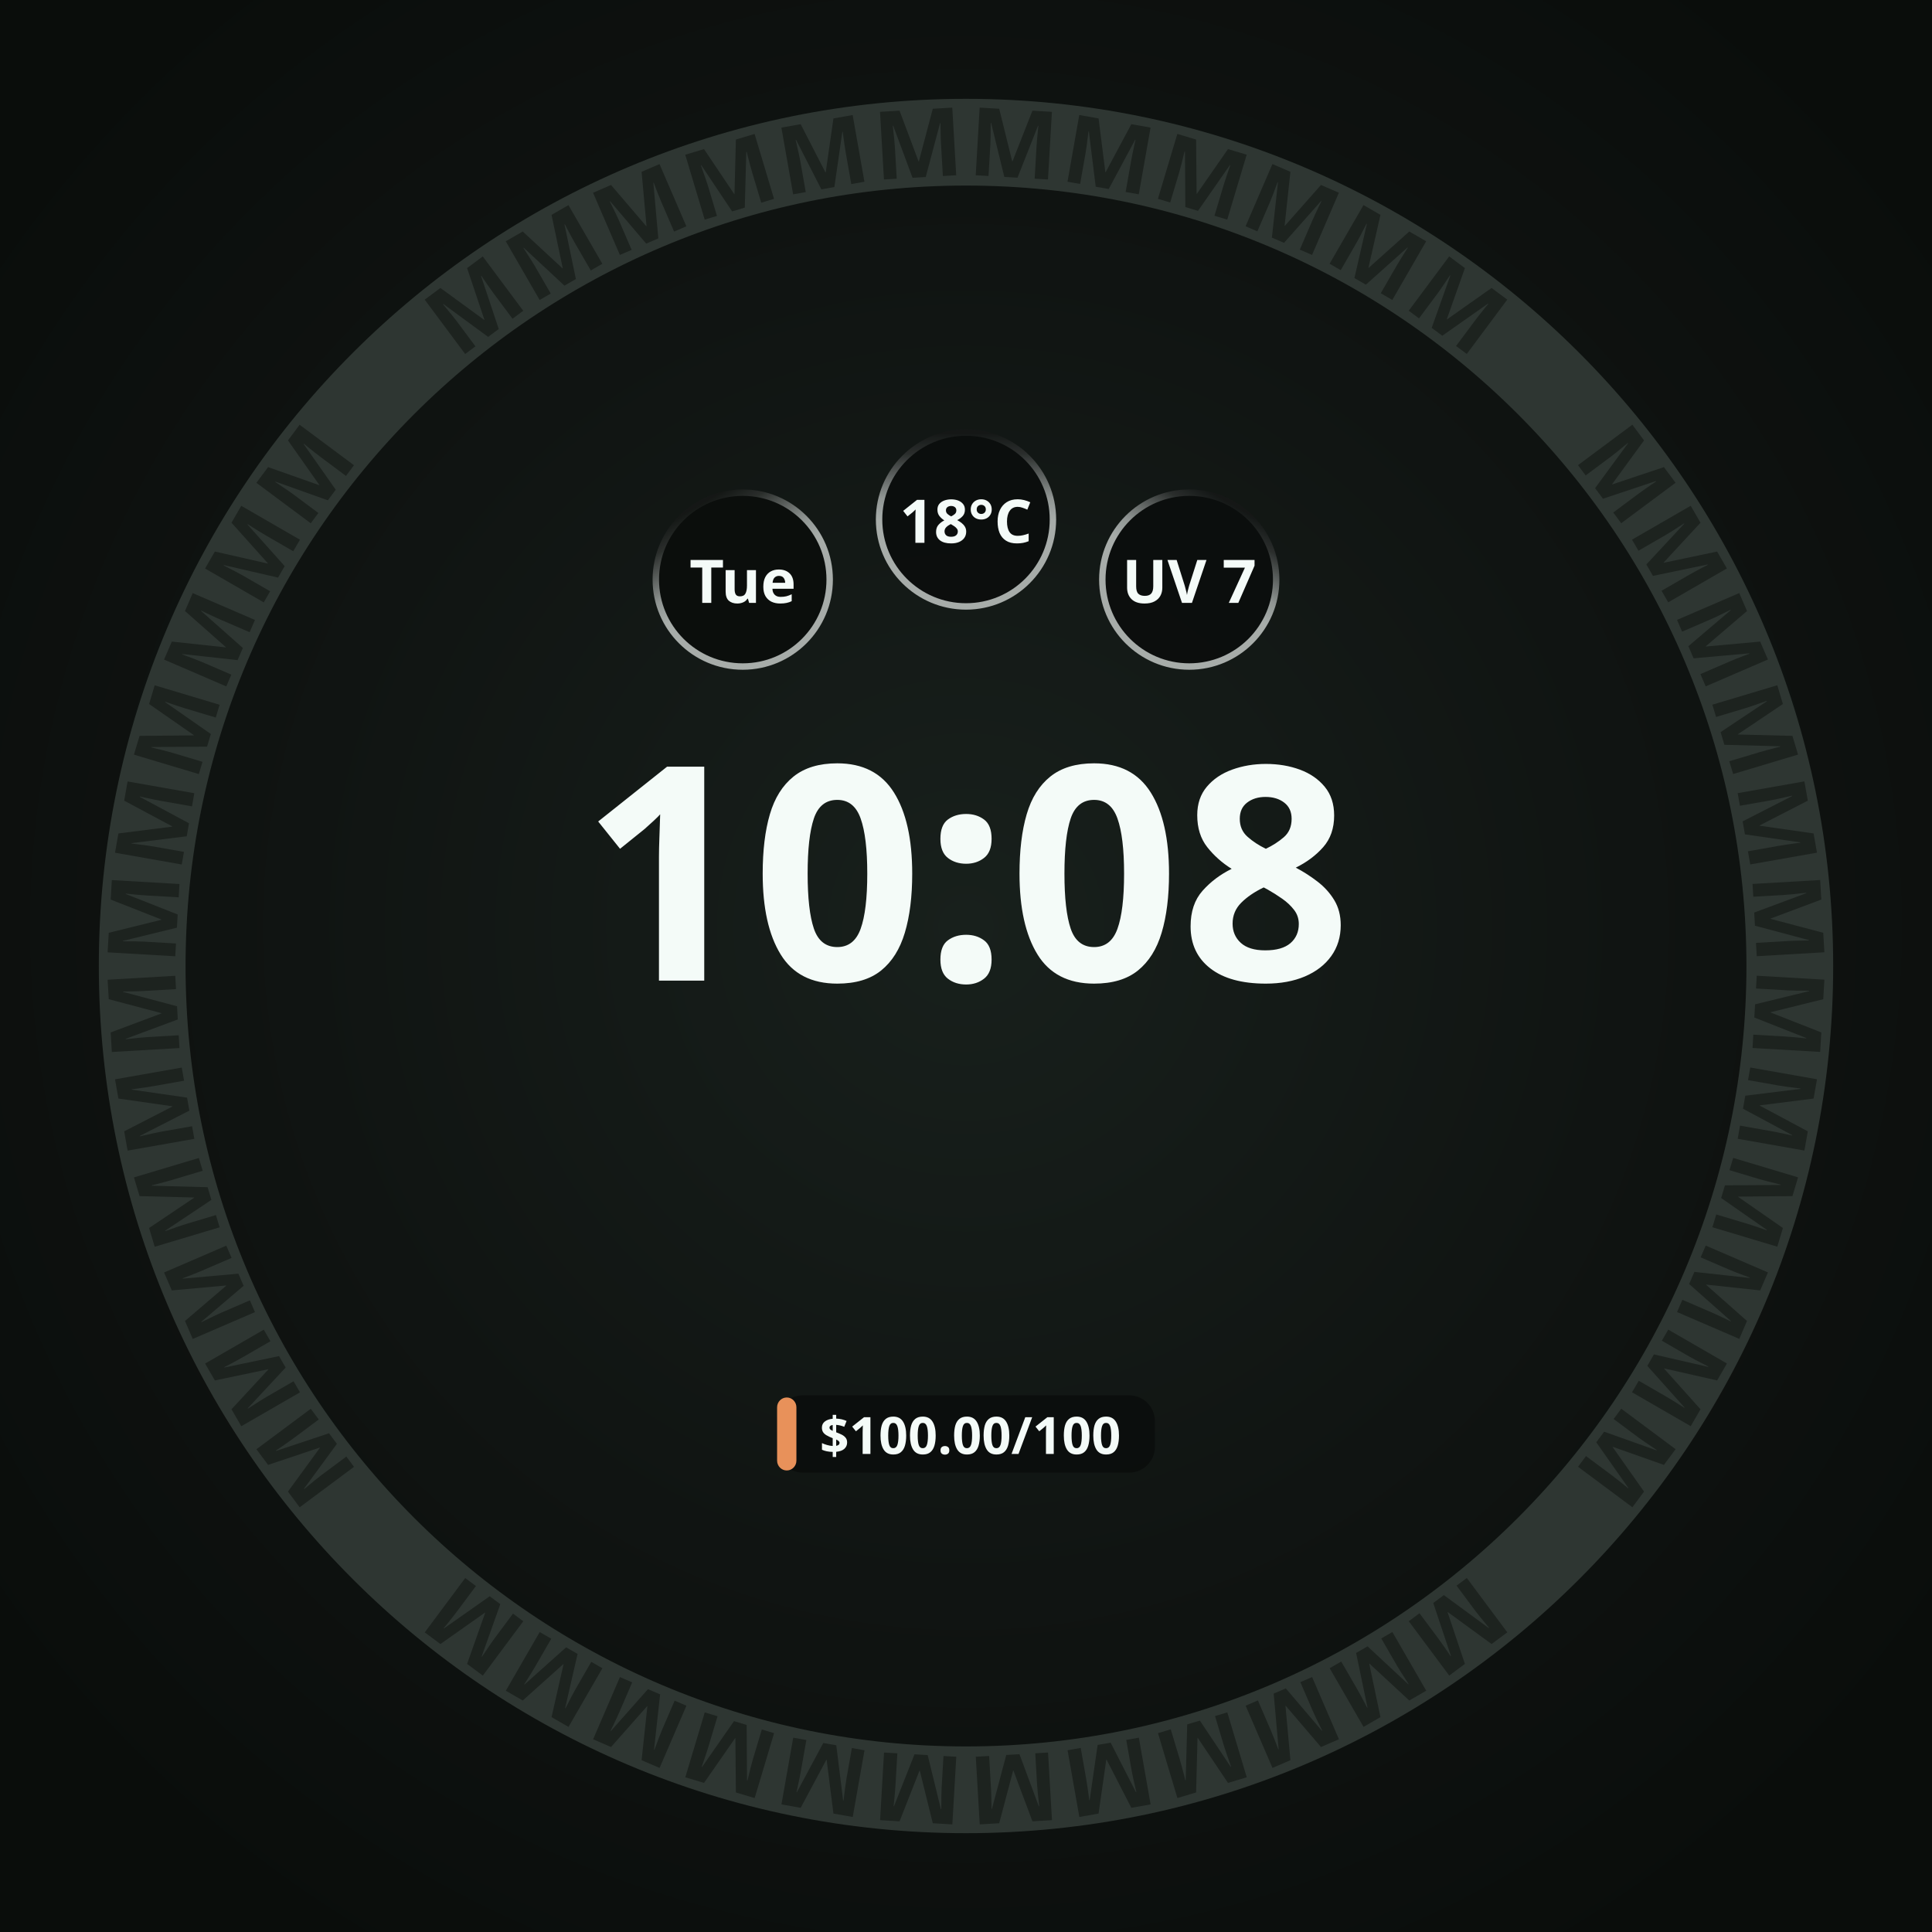
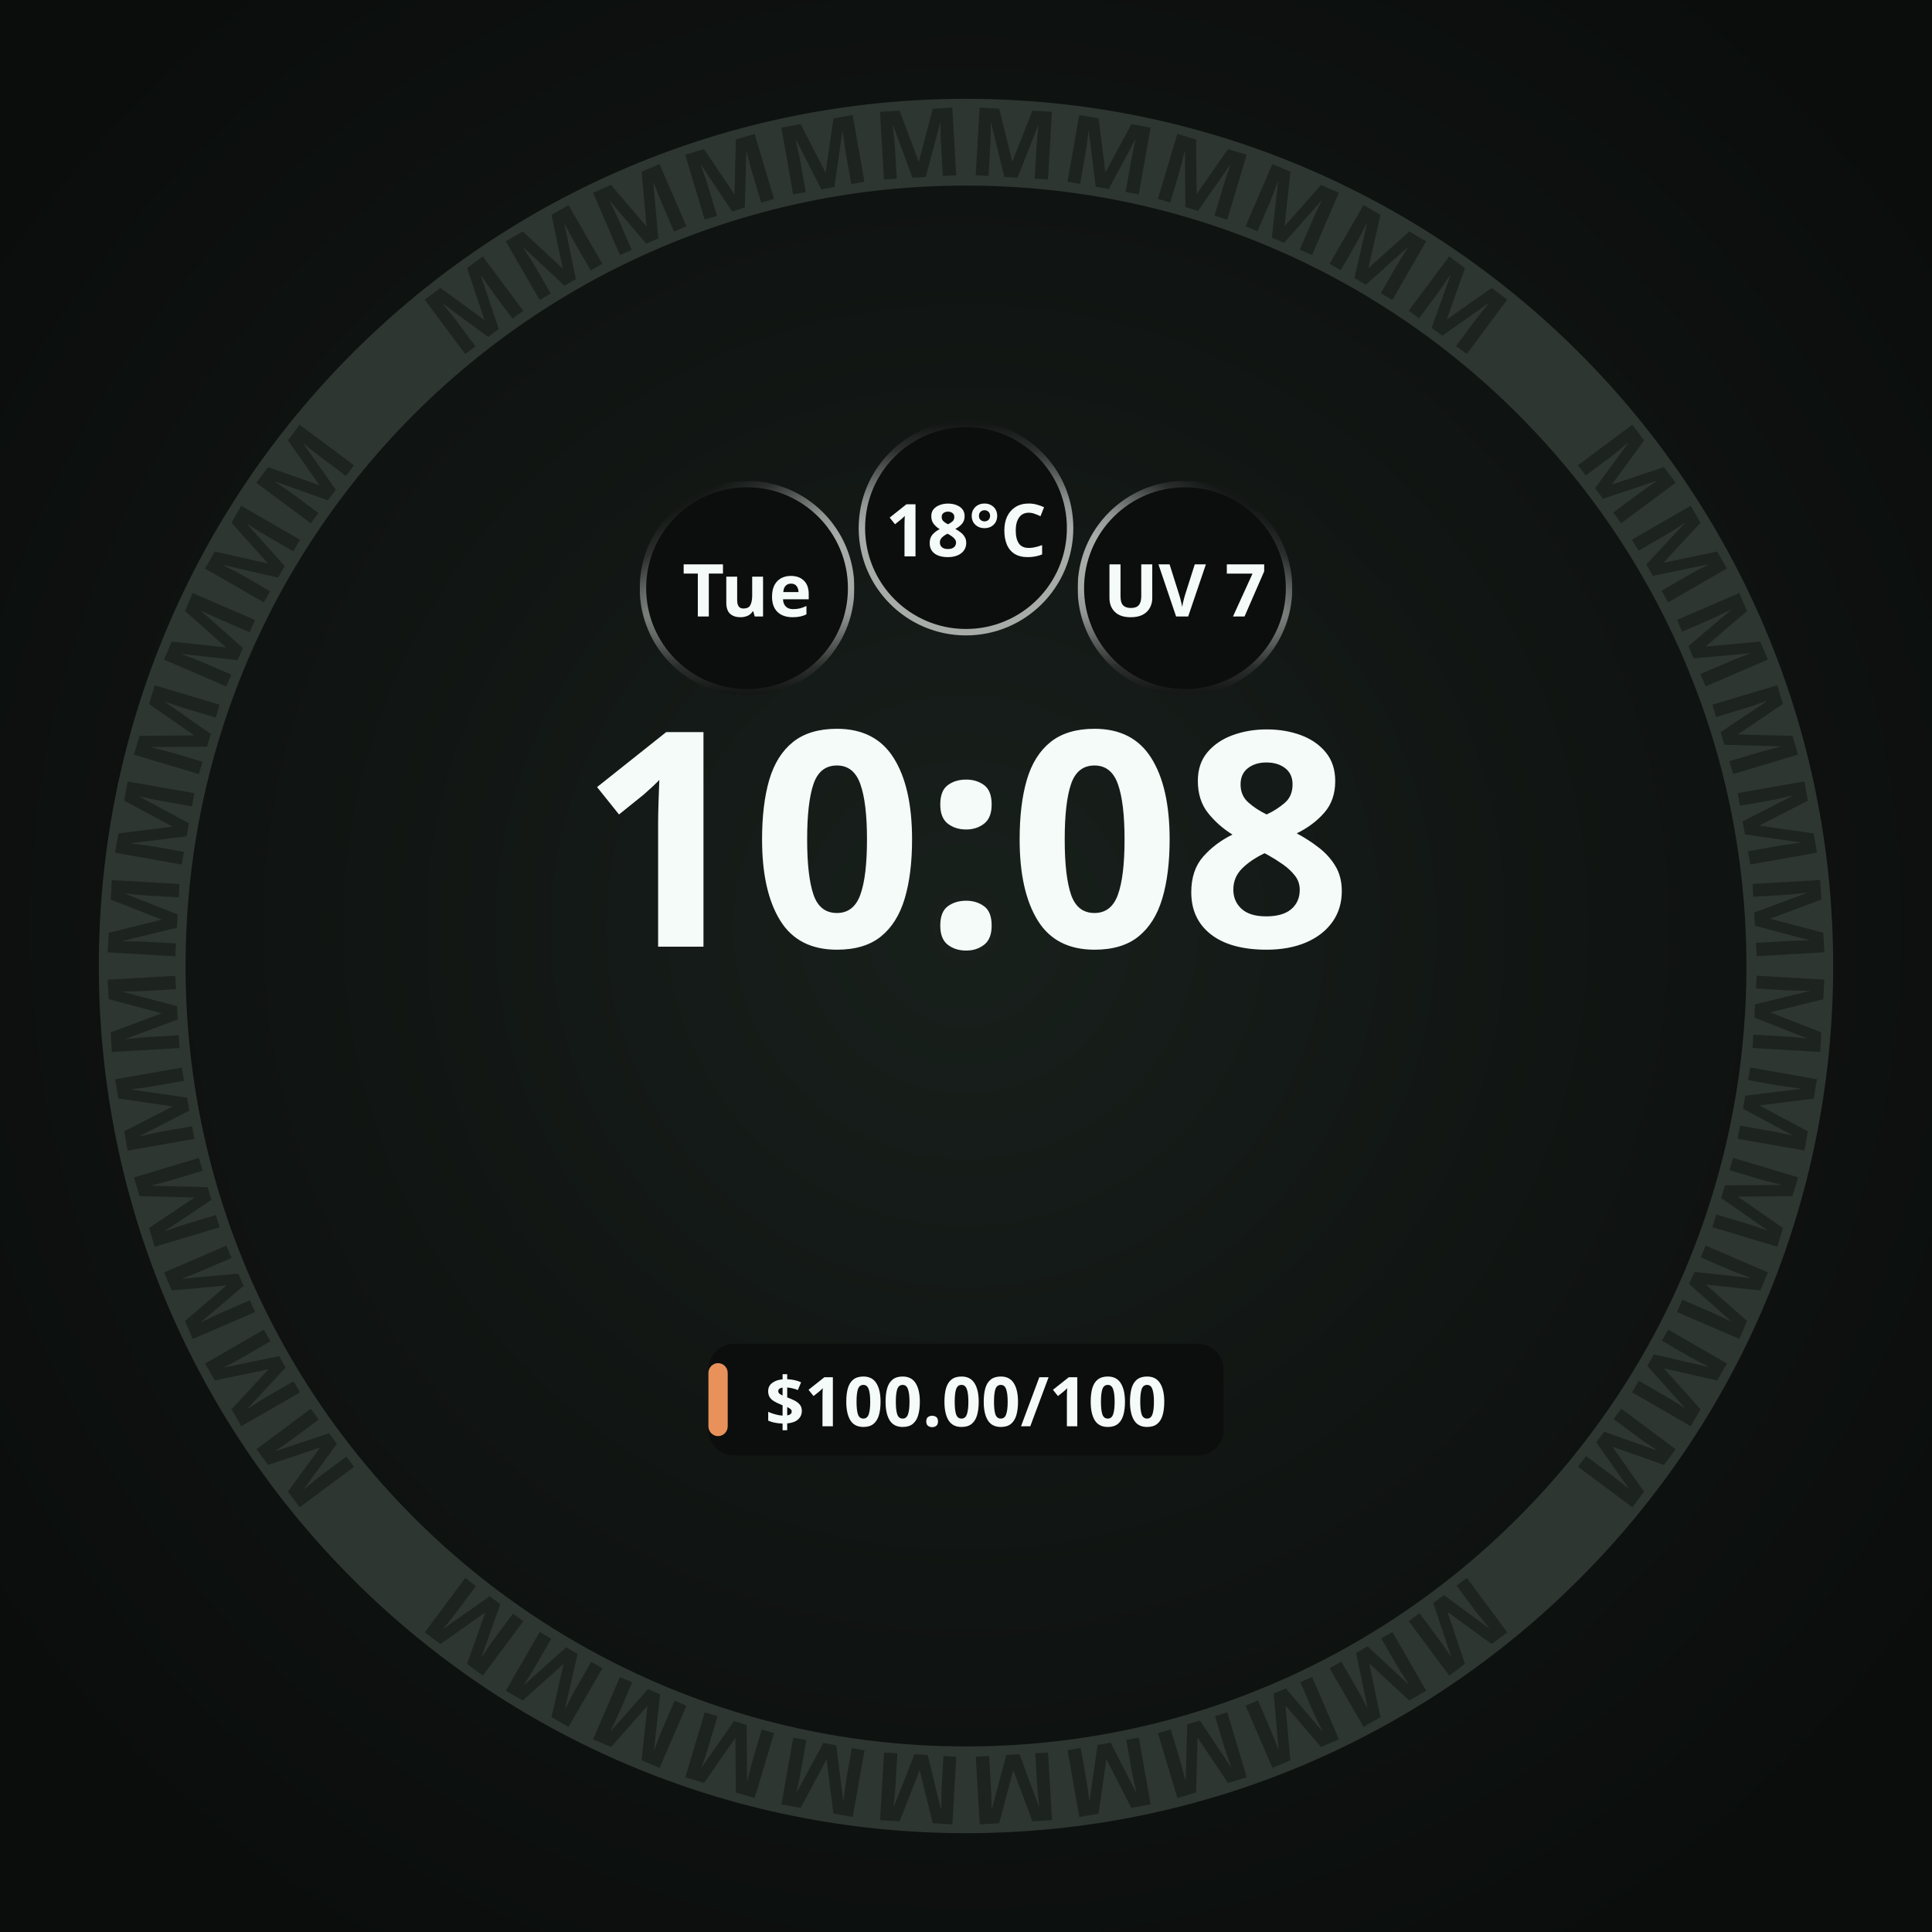
<svg xmlns="http://www.w3.org/2000/svg" width="450" height="450" viewBox="0 0 450 450" role="img" aria-label="Exhausted budget keeps its money label">
  <defs>
    <radialGradient id="lift" cx="50%" cy="48%" r="62%">
      <stop offset="0%" stop-color="#18201C" />
      <stop offset="55%" stop-color="#101412" />
      <stop offset="100%" stop-color="#0A0D0B" />
    </radialGradient>
    <radialGradient id="cellRecess" cx="50%" cy="50%" r="50%">
      <stop offset="0%" stop-color="#0B0E0C" />
      <stop offset="55%" stop-color="#0B0E0C" />
      <stop offset="100%" stop-color="#242A27" />
    </radialGradient>
  </defs>
  <rect width="450" height="450" fill="url(#lift)" />
  <circle cx="225" cy="225" r="191.88" fill="none" stroke="#2E3632" stroke-width="20.205" />
  <g font-family="Noto Sans, sans-serif" font-size="22.1" font-weight="700" fill="#0A0D0B" fill-opacity="0.45" text-anchor="middle">
    <text x="225" y="41.0" transform="rotate(53.33 225 225)">M</text>
    <text x="225" y="41.0" transform="rotate(60.00 225 225)">M</text>
    <text x="225" y="41.0" transform="rotate(66.67 225 225)">M</text>
    <text x="225" y="41.0" transform="rotate(73.33 225 225)">M</text>
    <text x="225" y="41.0" transform="rotate(80.00 225 225)">M</text>
    <text x="225" y="41.0" transform="rotate(86.67 225 225)">M</text>
    <text x="225" y="41.0" transform="rotate(93.33 225 225)">M</text>
    <text x="225" y="41.0" transform="rotate(100.00 225 225)">M</text>
    <text x="225" y="41.0" transform="rotate(106.67 225 225)">M</text>
    <text x="225" y="41.0" transform="rotate(113.33 225 225)">M</text>
    <text x="225" y="41.0" transform="rotate(120.00 225 225)">M</text>
    <text x="225" y="41.0" transform="rotate(126.67 225 225)">M</text>
    <text x="225" y="41.0" transform="rotate(143.33 225 225)">M</text>
    <text x="225" y="41.0" transform="rotate(150.00 225 225)">M</text>
    <text x="225" y="41.0" transform="rotate(156.67 225 225)">M</text>
    <text x="225" y="41.0" transform="rotate(163.33 225 225)">M</text>
    <text x="225" y="41.0" transform="rotate(170.00 225 225)">M</text>
    <text x="225" y="41.0" transform="rotate(176.67 225 225)">M</text>
    <text x="225" y="41.0" transform="rotate(183.33 225 225)">M</text>
    <text x="225" y="41.0" transform="rotate(190.00 225 225)">M</text>
    <text x="225" y="41.0" transform="rotate(196.67 225 225)">M</text>
    <text x="225" y="41.0" transform="rotate(203.33 225 225)">M</text>
    <text x="225" y="41.0" transform="rotate(210.00 225 225)">M</text>
    <text x="225" y="41.0" transform="rotate(216.67 225 225)">M</text>
    <text x="225" y="41.0" transform="rotate(233.33 225 225)">M</text>
    <text x="225" y="41.0" transform="rotate(240.00 225 225)">M</text>
    <text x="225" y="41.0" transform="rotate(246.67 225 225)">M</text>
    <text x="225" y="41.0" transform="rotate(253.33 225 225)">M</text>
    <text x="225" y="41.0" transform="rotate(260.00 225 225)">M</text>
    <text x="225" y="41.0" transform="rotate(266.67 225 225)">M</text>
    <text x="225" y="41.0" transform="rotate(273.33 225 225)">M</text>
    <text x="225" y="41.0" transform="rotate(280.00 225 225)">M</text>
    <text x="225" y="41.0" transform="rotate(286.67 225 225)">M</text>
    <text x="225" y="41.0" transform="rotate(293.33 225 225)">M</text>
    <text x="225" y="41.0" transform="rotate(300.00 225 225)">M</text>
    <text x="225" y="41.0" transform="rotate(306.67 225 225)">M</text>
    <text x="225" y="41.0" transform="rotate(323.33 225 225)">M</text>
    <text x="225" y="41.0" transform="rotate(330.00 225 225)">M</text>
    <text x="225" y="41.0" transform="rotate(336.67 225 225)">M</text>
    <text x="225" y="41.0" transform="rotate(343.33 225 225)">M</text>
    <text x="225" y="41.0" transform="rotate(350.00 225 225)">M</text>
    <text x="225" y="41.0" transform="rotate(356.67 225 225)">M</text>
    <text x="225" y="41.0" transform="rotate(363.33 225 225)">M</text>
    <text x="225" y="41.0" transform="rotate(370.00 225 225)">M</text>
    <text x="225" y="41.0" transform="rotate(376.67 225 225)">M</text>
    <text x="225" y="41.0" transform="rotate(383.33 225 225)">M</text>
    <text x="225" y="41.0" transform="rotate(390.00 225 225)">M</text>
    <text x="225" y="41.0" transform="rotate(396.67 225 225)">M</text>
  </g>
-   <circle cx="173.0" cy="135.0" r="21.0" fill="#0B0E0C" />
+   <circle cx="174.0" cy="137.0" r="25.0" fill="#0B0E0C" />
  <defs>
-     <linearGradient id="cellRing0" gradientUnits="userSpaceOnUse" x1="183.131" y1="152.534" x2="162.869" y2="117.466">
+     <linearGradient id="cellRing0" gradientUnits="userSpaceOnUse" x1="186.16" y1="157.981" x2="161.84" y2="116.019">
+       <stop offset="0" stop-color="#F4FBF8" stop-opacity="0.667" />
+       <stop offset="0.5" stop-color="#F4FBF8" stop-opacity="0.667" />
+       <stop offset="0.625" stop-color="#F4FBF8" stop-opacity="0.569" />
+       <stop offset="0.75" stop-color="#F4FBF8" stop-opacity="0.353" />
+       <stop offset="0.875" stop-color="#F4FBF8" stop-opacity="0.137" />
+       <stop offset="1" stop-color="#F4FBF8" stop-opacity="0.039" />
+     </linearGradient>
+     <linearGradient id="cellBottom0" gradientUnits="userSpaceOnUse" x1="174" y1="112.75" x2="174" y2="161.25">
+       <stop offset="0" stop-color="white" stop-opacity="1" />
+       <stop offset="0.5" stop-color="white" stop-opacity="1" />
+       <stop offset="0.625" stop-color="white" stop-opacity="0.855" />
+       <stop offset="0.75" stop-color="white" stop-opacity="0.529" />
+       <stop offset="0.875" stop-color="white" stop-opacity="0.208" />
+       <stop offset="1" stop-color="white" stop-opacity="0.059" />
+     </linearGradient>
+     <mask id="cellBottomMask0" maskUnits="userSpaceOnUse" x="149" y="112" width="50" height="50">
+       <rect x="149" y="112" width="50" height="50" fill="url(#cellBottom0)" />
+     </mask>
+   </defs>
+   <circle cx="174.0" cy="137.0" r="24.25" fill="none" stroke="url(#cellRing0)" stroke-width="1.50" stroke-opacity="1" mask="url(#cellBottomMask0)" />
+   <text x="174.0" y="137.0" text-anchor="middle" dominant-baseline="central" font-family="Noto Sans, sans-serif" font-size="17.0" font-weight="700" fill="#F4FBF8" fill-opacity="1">Tue</text>
+   <circle cx="225.0" cy="123.0" r="25.0" fill="#0B0E0C" fill-opacity="0.92" />
+   <defs>
+     <linearGradient id="cellRing1" gradientUnits="userSpaceOnUse" x1="225" y1="147.25" x2="225" y2="98.75">
      <stop offset="0" stop-color="#F4FBF8" stop-opacity="0.667" />
      <stop offset="0.5" stop-color="#F4FBF8" stop-opacity="0.667" />
      <stop offset="0.625" stop-color="#F4FBF8" stop-opacity="0.569" />
      <stop offset="0.75" stop-color="#F4FBF8" stop-opacity="0.353" />
      <stop offset="0.875" stop-color="#F4FBF8" stop-opacity="0.137" />
      <stop offset="1" stop-color="#F4FBF8" stop-opacity="0.039" />
    </linearGradient>
  </defs>
-   <circle cx="173.0" cy="135.0" r="20.25" fill="none" stroke="url(#cellRing0)" stroke-width="1.50" stroke-opacity="1" />
-   <text x="173.0" y="135.0" text-anchor="middle" dominant-baseline="central" font-family="Noto Sans, sans-serif" font-size="14.0" font-weight="700" fill="#F4FBF8" fill-opacity="1">Tue</text>
-   <circle cx="225.0" cy="121.0" r="21.0" fill="#0B0E0C" fill-opacity="0.92" />
+   <circle cx="225.0" cy="123.0" r="24.25" fill="none" stroke="url(#cellRing1)" stroke-width="1.50" stroke-opacity="1" />
+   <text x="225.0" y="123.0" text-anchor="middle" dominant-baseline="central" font-family="Noto Sans, sans-serif" font-size="17.0" font-weight="700" fill="#F4FBF8" fill-opacity="1">18°C</text>
+   <circle cx="276.0" cy="137.0" r="25.0" fill="#0B0E0C" fill-opacity="0.92" />
  <defs>
-     <linearGradient id="cellRing1" gradientUnits="userSpaceOnUse" x1="225" y1="141.25" x2="225" y2="100.75">
+     <linearGradient id="cellRing2" gradientUnits="userSpaceOnUse" x1="263.84" y1="157.981" x2="288.16" y2="116.019">
      <stop offset="0" stop-color="#F4FBF8" stop-opacity="0.667" />
      <stop offset="0.5" stop-color="#F4FBF8" stop-opacity="0.667" />
      <stop offset="0.625" stop-color="#F4FBF8" stop-opacity="0.569" />
      <stop offset="0.75" stop-color="#F4FBF8" stop-opacity="0.353" />
      <stop offset="0.875" stop-color="#F4FBF8" stop-opacity="0.137" />
      <stop offset="1" stop-color="#F4FBF8" stop-opacity="0.039" />
    </linearGradient>
+     <linearGradient id="cellBottom2" gradientUnits="userSpaceOnUse" x1="276" y1="112.75" x2="276" y2="161.25">
+       <stop offset="0" stop-color="white" stop-opacity="1" />
+       <stop offset="0.5" stop-color="white" stop-opacity="1" />
+       <stop offset="0.625" stop-color="white" stop-opacity="0.855" />
+       <stop offset="0.75" stop-color="white" stop-opacity="0.529" />
+       <stop offset="0.875" stop-color="white" stop-opacity="0.208" />
+       <stop offset="1" stop-color="white" stop-opacity="0.059" />
+     </linearGradient>
+     <mask id="cellBottomMask2" maskUnits="userSpaceOnUse" x="251" y="112" width="50" height="50">
+       <rect x="251" y="112" width="50" height="50" fill="url(#cellBottom2)" />
+     </mask>
  </defs>
-   <circle cx="225.0" cy="121.0" r="20.25" fill="none" stroke="url(#cellRing1)" stroke-width="1.50" stroke-opacity="1" />
-   <text x="225.0" y="121.0" text-anchor="middle" dominant-baseline="central" font-family="Noto Sans, sans-serif" font-size="14.0" font-weight="700" fill="#F4FBF8" fill-opacity="1">18°C</text>
-   <circle cx="277.0" cy="135.0" r="21.0" fill="#0B0E0C" fill-opacity="0.92" />
-   <defs>
-     <linearGradient id="cellRing2" gradientUnits="userSpaceOnUse" x1="266.869" y1="152.534" x2="287.131" y2="117.466">
-       <stop offset="0" stop-color="#F4FBF8" stop-opacity="0.667" />
-       <stop offset="0.5" stop-color="#F4FBF8" stop-opacity="0.667" />
-       <stop offset="0.625" stop-color="#F4FBF8" stop-opacity="0.569" />
-       <stop offset="0.75" stop-color="#F4FBF8" stop-opacity="0.353" />
-       <stop offset="0.875" stop-color="#F4FBF8" stop-opacity="0.137" />
-       <stop offset="1" stop-color="#F4FBF8" stop-opacity="0.039" />
-     </linearGradient>
-   </defs>
-   <circle cx="277.0" cy="135.0" r="20.25" fill="none" stroke="url(#cellRing2)" stroke-width="1.50" stroke-opacity="1" />
-   <text x="277.0" y="135.0" text-anchor="middle" dominant-baseline="central" font-family="Noto Sans, sans-serif" font-size="14.0" font-weight="700" fill="#F4FBF8" fill-opacity="1">UV 7</text>
-   <text x="225" y="228.4" text-anchor="middle" font-family="Noto Sans, sans-serif" font-size="69.8" font-weight="700" fill="#F4FBF8">10:08</text>
-   <rect x="181.0" y="325.0" width="88.0" height="18.0" rx="6.0" fill="#0B0E0C" fill-opacity="0.92" />
-   <rect x="181.0" y="325.5" width="4.5" height="17.0" rx="2.3" fill="#E8915A" />
-   <text x="226.0" y="334.0" text-anchor="middle" dominant-baseline="central" font-family="Noto Sans, sans-serif" font-size="12.0" font-weight="700" fill="#F4FBF8">$100.00/100</text>
+   <circle cx="276.0" cy="137.0" r="24.25" fill="none" stroke="url(#cellRing2)" stroke-width="1.50" stroke-opacity="1" mask="url(#cellBottomMask2)" />
+   <text x="276.0" y="137.0" text-anchor="middle" dominant-baseline="central" font-family="Noto Sans, sans-serif" font-size="17.0" font-weight="700" fill="#F4FBF8" fill-opacity="1">UV 7</text>
+   <text x="225" y="220.5" text-anchor="middle" font-family="Noto Sans, sans-serif" font-size="70.0" font-weight="700" fill="#F4FBF8">10:08</text>
+   <rect x="165.0" y="313.0" width="120.0" height="26.0" rx="6.0" fill="#0B0E0C" fill-opacity="0.92" />
+   <rect x="165.0" y="317.5" width="4.5" height="17.0" rx="2.3" fill="#E8915A" />
+   <text x="225.0" y="326.0" text-anchor="middle" dominant-baseline="central" font-family="Noto Sans, sans-serif" font-size="16.0" font-weight="700" fill="#F4FBF8">$100.00/100</text>
</svg>
